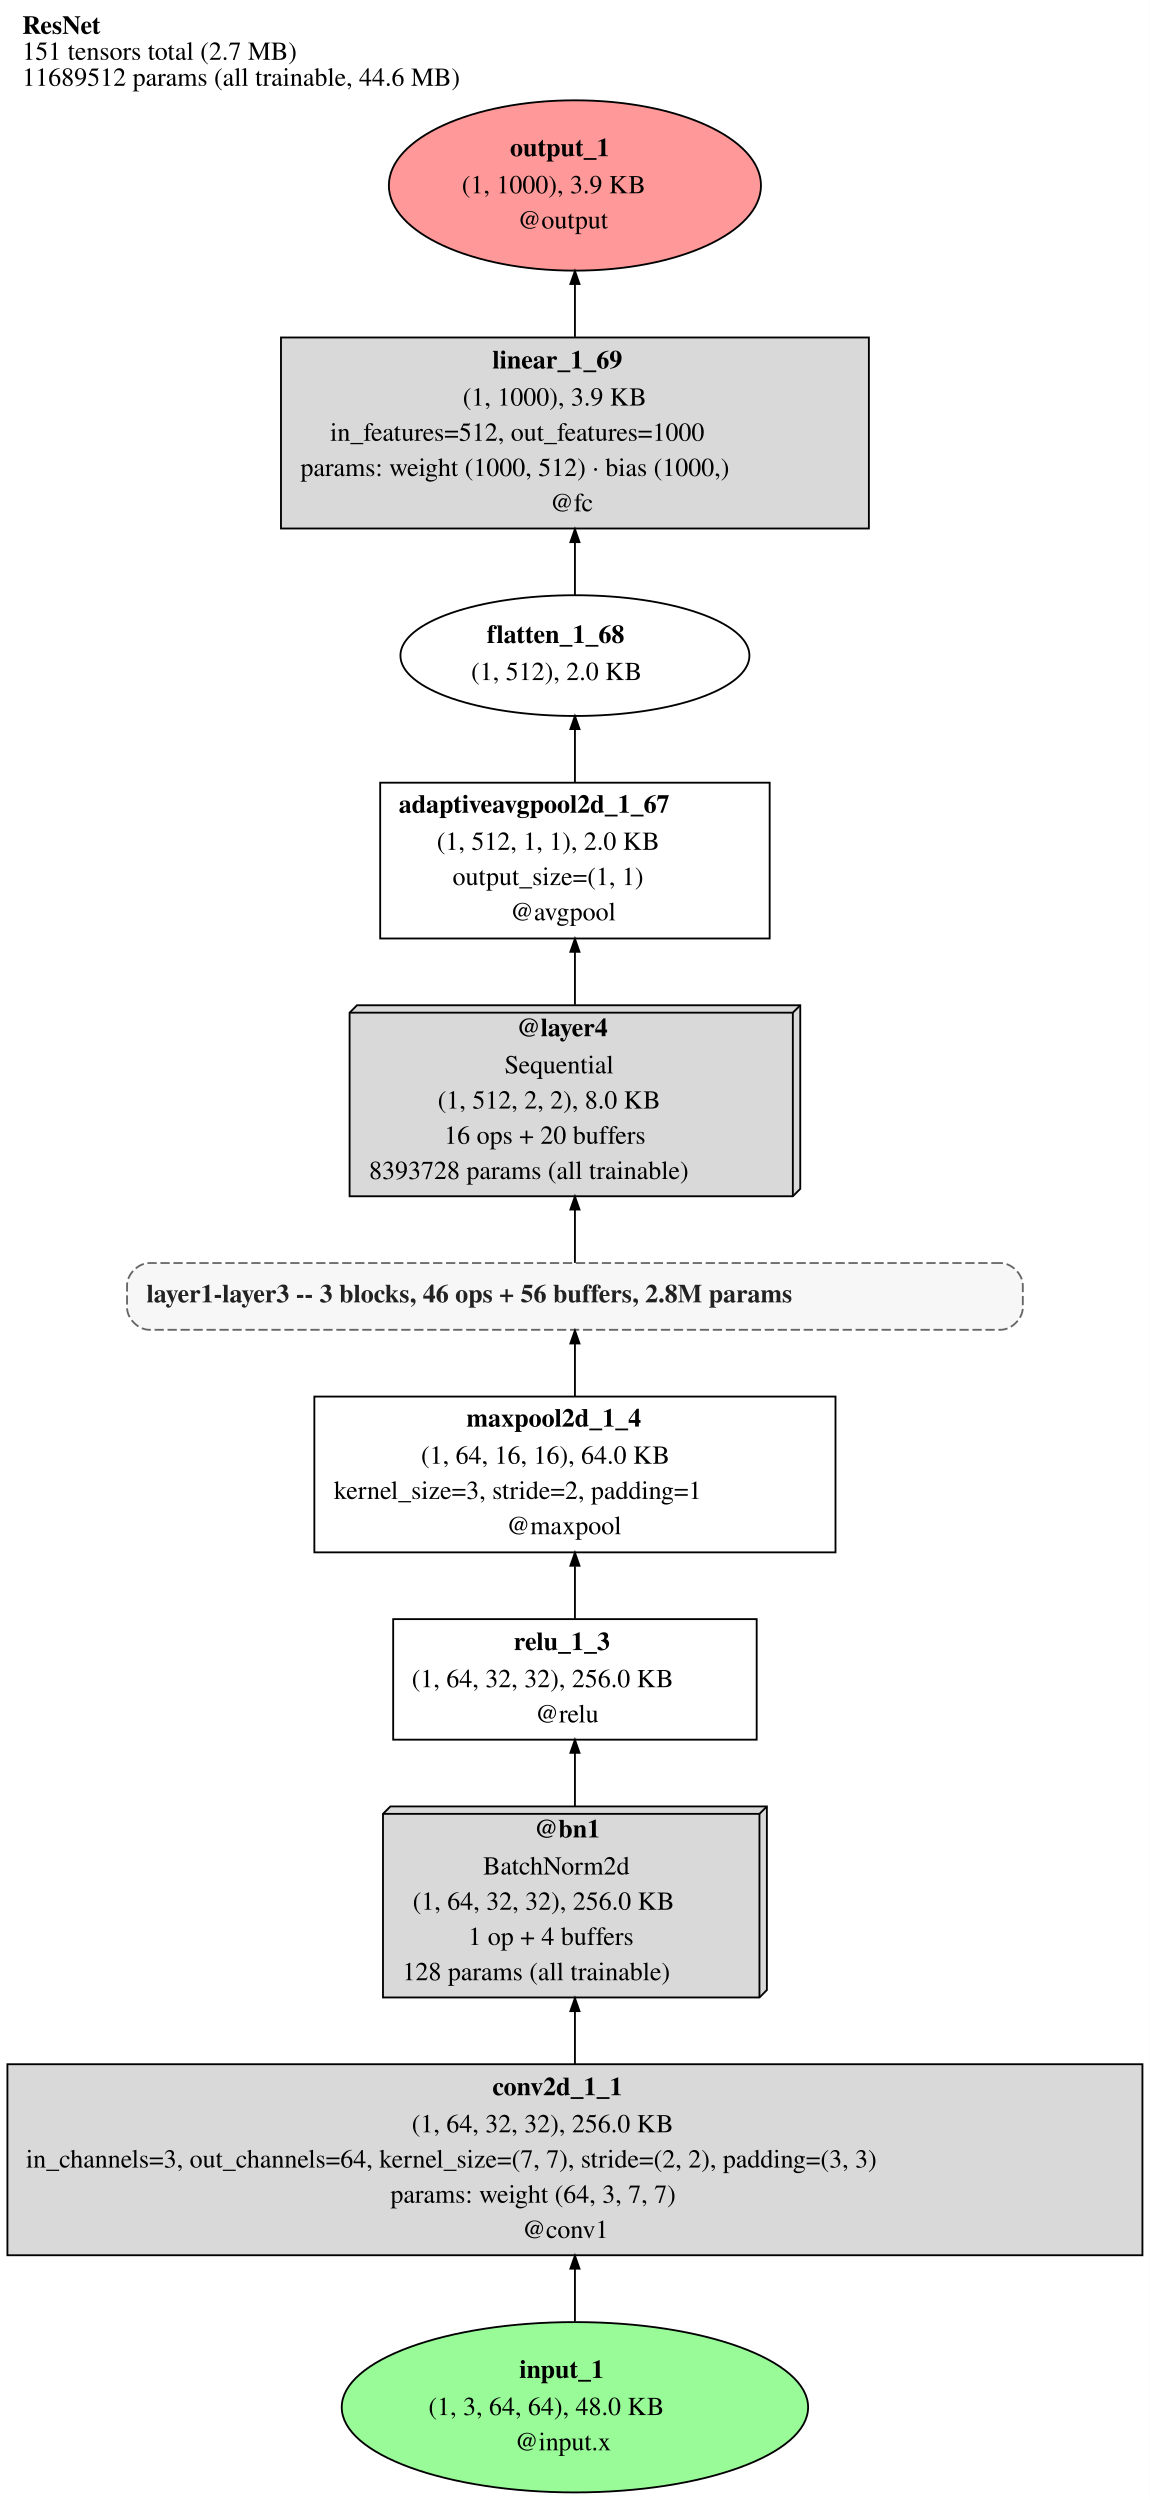
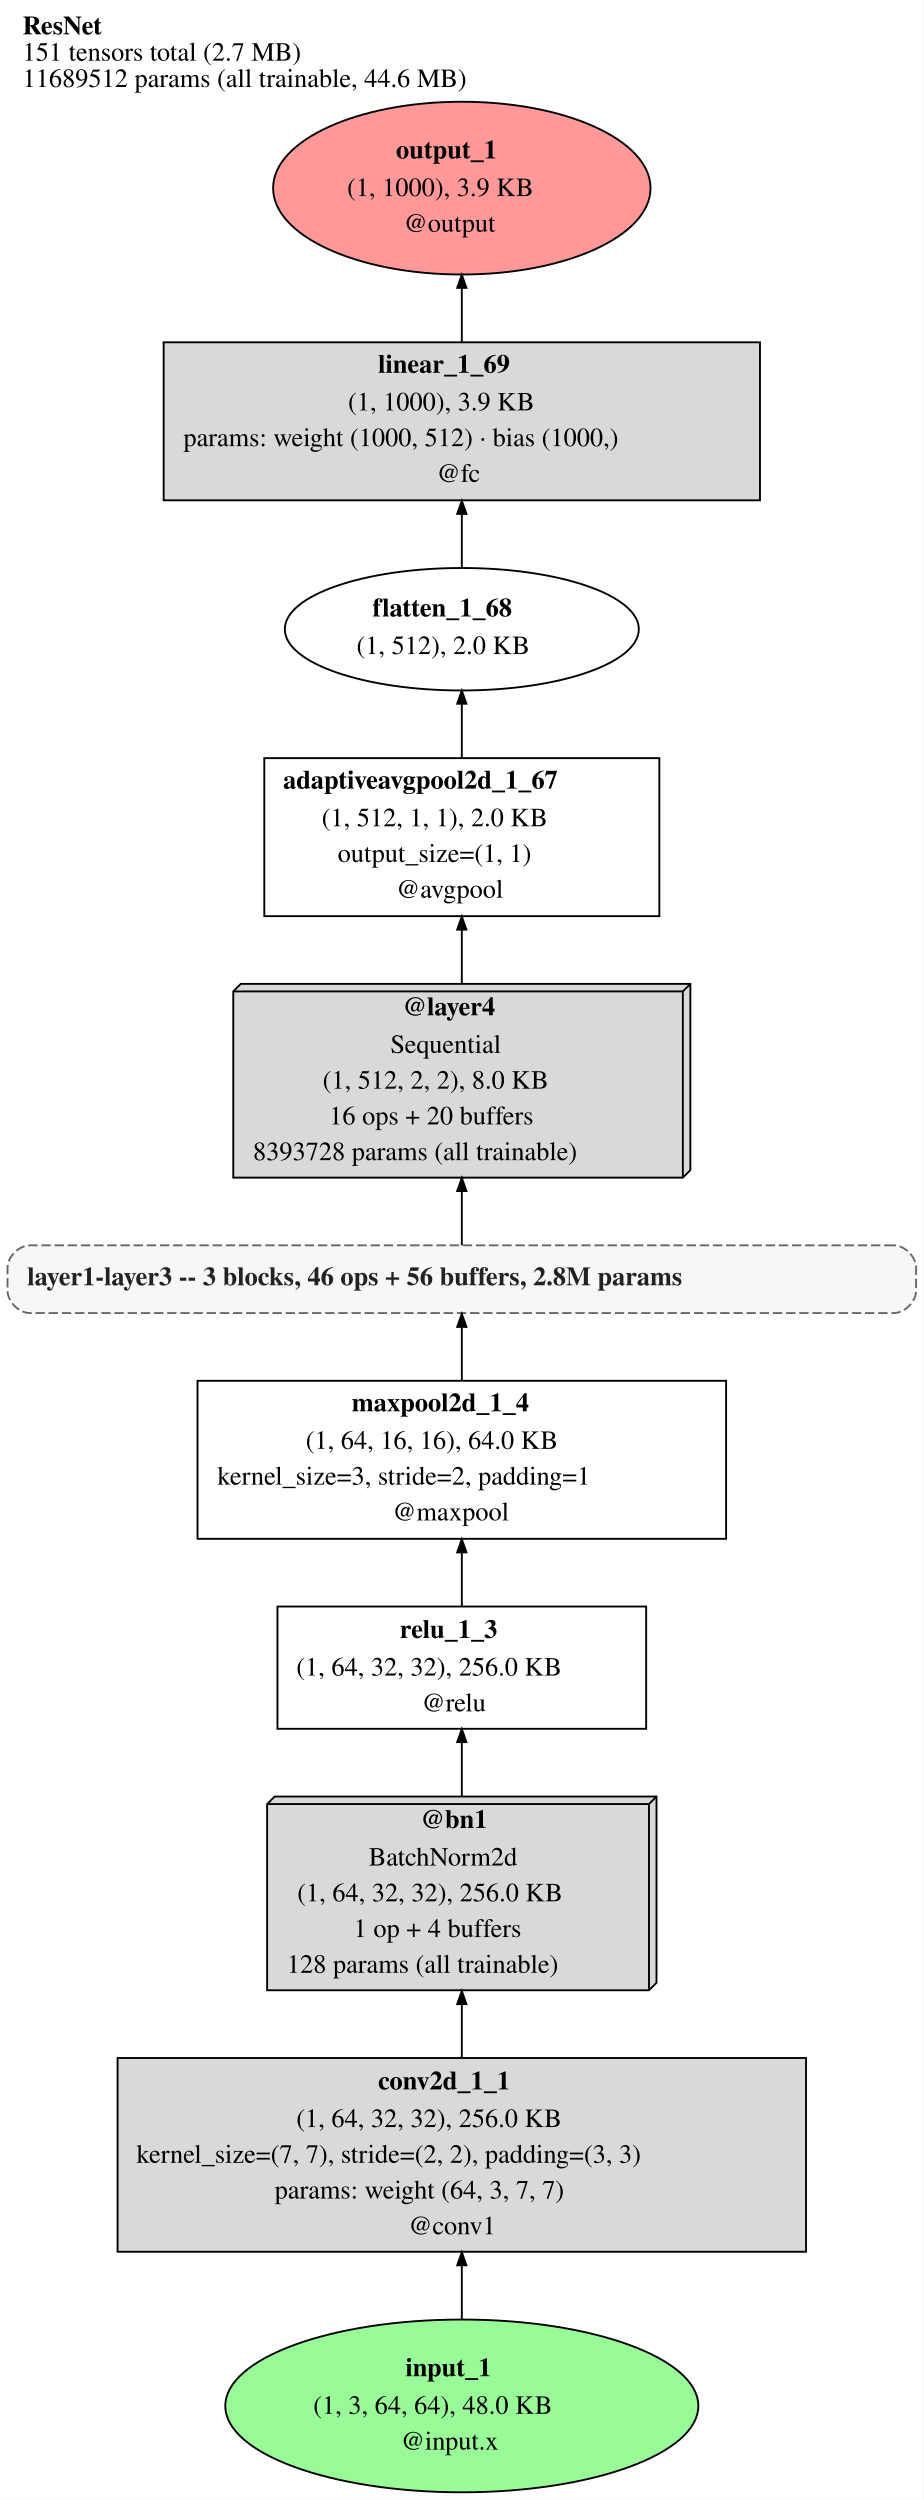
- <svg xmlns="http://www.w3.org/2000/svg" width="620pt" height="1348pt" viewBox="0.00 0.00 620.00 1347.90">
-   <g id="graph0" class="graph" transform="scale(1 1) rotate(0) translate(4 1343.9)">
-     <polygon fill="white" stroke="transparent" points="-4,4 -4,-1343.9 616,-1343.9 616,4 -4,4" />
-     <text text-anchor="start" x="8" y="-1325.7" font-family="Times,serif" font-weight="bold" font-size="14.00">ResNet</text>
-     <text text-anchor="start" x="8" y="-1311.7" font-family="Times,serif" font-size="14.00">151 tensors total (2.7 MB)</text>
-     <text text-anchor="start" x="8" y="-1297.7" font-family="Times,serif" font-size="14.00">11689512 params (all trainable, 44.6 MB)</text>
+ <svg xmlns="http://www.w3.org/2000/svg" width="491pt" height="1329pt" viewBox="0.00 0.00 491.00 1328.90">
+   <g id="graph0" class="graph" transform="scale(1 1) rotate(0) translate(4 1324.9)">
+     <polygon fill="white" stroke="transparent" points="-4,4 -4,-1324.9 487,-1324.9 487,4 -4,4" />
+     <text text-anchor="start" x="8" y="-1306.7" font-family="Times,serif" font-weight="bold" font-size="14.00">ResNet</text>
+     <text text-anchor="start" x="8" y="-1292.7" font-family="Times,serif" font-size="14.00">151 tensors total (2.7 MB)</text>
+     <text text-anchor="start" x="8" y="-1278.7" font-family="Times,serif" font-size="14.00">11689512 params (all trainable, 44.6 MB)</text>
    <g id="node1" class="node">
-       <ellipse fill="#98fb98" stroke="black" cx="306" cy="-45.96" rx="125.73" ry="45.92" />
-       <text text-anchor="start" x="276" y="-61.76" font-family="Times,serif" font-weight="bold" font-size="14.00">input_1</text>
-       <text text-anchor="start" x="227" y="-41.76" font-family="Times,serif" font-size="14.00">(1, 3, 64, 64), 48.0 KB</text>
-       <text text-anchor="start" x="273.5" y="-22.76" font-family="Times,serif" font-size="14.00">@input.x</text>
+       <ellipse fill="#98fb98" stroke="black" cx="241.5" cy="-45.96" rx="125.73" ry="45.92" />
+       <text text-anchor="start" x="211.5" y="-61.76" font-family="Times,serif" font-weight="bold" font-size="14.00">input_1</text>
+       <text text-anchor="start" x="162.5" y="-41.76" font-family="Times,serif" font-size="14.00">(1, 3, 64, 64), 48.0 KB</text>
+       <text text-anchor="start" x="209" y="-22.76" font-family="Times,serif" font-size="14.00">@input.x</text>
    </g>
    <g id="node2" class="node">
-       <polygon fill="#d9d9d9" stroke="black" points="612,-230.92 0,-230.92 0,-127.92 612,-127.92 612,-230.92" />
-       <text text-anchor="start" x="261.5" y="-214.22" font-family="Times,serif" font-weight="bold" font-size="14.00">conv2d_1_1</text>
-       <text text-anchor="start" x="218" y="-194.22" font-family="Times,serif" font-size="14.00">(1, 64, 32, 32), 256.0 KB</text>
-       <text text-anchor="start" x="10" y="-175.22" font-family="Times,serif" font-size="14.00">in_channels=3, out_channels=64, kernel_size=(7, 7), stride=(2, 2), padding=(3, 3)</text>
-       <text text-anchor="start" x="206.5" y="-156.22" font-family="Times,serif" font-size="14.00">params: weight (64, 3, 7, 7)</text>
-       <text text-anchor="start" x="277.5" y="-137.22" font-family="Times,serif" font-size="14.00">@conv1</text>
+       <polygon fill="#d9d9d9" stroke="black" points="424.5,-230.92 58.5,-230.92 58.5,-127.92 424.5,-127.92 424.5,-230.92" />
+       <text text-anchor="start" x="197" y="-214.22" font-family="Times,serif" font-weight="bold" font-size="14.00">conv2d_1_1</text>
+       <text text-anchor="start" x="153.5" y="-194.22" font-family="Times,serif" font-size="14.00">(1, 64, 32, 32), 256.0 KB</text>
+       <text text-anchor="start" x="68.5" y="-175.22" font-family="Times,serif" font-size="14.00">kernel_size=(7, 7), stride=(2, 2), padding=(3, 3)</text>
+       <text text-anchor="start" x="142" y="-156.22" font-family="Times,serif" font-size="14.00">params: weight (64, 3, 7, 7)</text>
+       <text text-anchor="start" x="213" y="-137.22" font-family="Times,serif" font-size="14.00">@conv1</text>
    </g>
    <g id="edge1" class="edge">
-       <path fill="none" stroke="black" d="M306,-92.2C306,-101.32 306,-111.02 306,-120.5" />
-       <polygon fill="black" stroke="black" points="303.55,-120.69 306,-127.69 308.45,-120.69 303.55,-120.69" />
+       <path fill="none" stroke="black" d="M241.5,-92.2C241.5,-101.32 241.5,-111.02 241.5,-120.5" />
+       <polygon fill="black" stroke="black" points="239.05,-120.69 241.5,-127.69 243.95,-120.69 239.05,-120.69" />
    </g>
    <g id="node3" class="node">
-       <polygon fill="#d9d9d9" stroke="black" points="409.5,-369.92 206.5,-369.92 202.5,-365.92 202.5,-266.92 405.5,-266.92 409.5,-270.92 409.5,-369.92" />
-       <polyline fill="none" stroke="black" points="405.5,-365.92 202.5,-365.92 " />
-       <polyline fill="none" stroke="black" points="405.5,-365.92 405.5,-266.92 " />
-       <polyline fill="none" stroke="black" points="405.5,-365.92 409.5,-369.92 " />
-       <text text-anchor="start" x="284" y="-353.22" font-family="Times,serif" font-weight="bold" font-size="14.00">@bn1</text>
-       <text text-anchor="start" x="256.5" y="-333.22" font-family="Times,serif" font-size="14.00">BatchNorm2d</text>
-       <text text-anchor="start" x="218.5" y="-314.22" font-family="Times,serif" font-size="14.00">(1, 64, 32, 32), 256.0 KB</text>
-       <text text-anchor="start" x="248.5" y="-295.22" font-family="Times,serif" font-size="14.00">1 op + 4 buffers</text>
-       <text text-anchor="start" x="213" y="-276.22" font-family="Times,serif" font-size="14.00">128 params (all trainable)</text>
+       <polygon fill="#d9d9d9" stroke="black" points="345,-369.92 142,-369.92 138,-365.92 138,-266.92 341,-266.92 345,-270.92 345,-369.92" />
+       <polyline fill="none" stroke="black" points="341,-365.92 138,-365.92 " />
+       <polyline fill="none" stroke="black" points="341,-365.92 341,-266.92 " />
+       <polyline fill="none" stroke="black" points="341,-365.92 345,-369.92 " />
+       <text text-anchor="start" x="219.5" y="-353.22" font-family="Times,serif" font-weight="bold" font-size="14.00">@bn1</text>
+       <text text-anchor="start" x="192" y="-333.22" font-family="Times,serif" font-size="14.00">BatchNorm2d</text>
+       <text text-anchor="start" x="154" y="-314.22" font-family="Times,serif" font-size="14.00">(1, 64, 32, 32), 256.0 KB</text>
+       <text text-anchor="start" x="184" y="-295.22" font-family="Times,serif" font-size="14.00">1 op + 4 buffers</text>
+       <text text-anchor="start" x="148.5" y="-276.22" font-family="Times,serif" font-size="14.00">128 params (all trainable)</text>
    </g>
    <g id="edge2" class="edge">
-       <path fill="none" stroke="black" d="M306,-231.05C306,-240.28 306,-249.98 306,-259.41" />
-       <polygon fill="black" stroke="black" points="303.55,-259.55 306,-266.55 308.45,-259.55 303.55,-259.55" />
+       <path fill="none" stroke="black" d="M241.5,-231.05C241.5,-240.28 241.5,-249.98 241.5,-259.41" />
+       <polygon fill="black" stroke="black" points="239.05,-259.55 241.5,-266.55 243.95,-259.55 239.05,-259.55" />
    </g>
    <g id="node4" class="node">
-       <polygon fill="white" stroke="black" points="404,-470.92 208,-470.92 208,-405.92 404,-405.92 404,-470.92" />
-       <text text-anchor="start" x="273" y="-454.22" font-family="Times,serif" font-weight="bold" font-size="14.00">relu_1_3</text>
-       <text text-anchor="start" x="218" y="-434.22" font-family="Times,serif" font-size="14.00">(1, 64, 32, 32), 256.0 KB</text>
-       <text text-anchor="start" x="284.5" y="-415.22" font-family="Times,serif" font-size="14.00">@relu</text>
+       <polygon fill="white" stroke="black" points="339.5,-470.92 143.5,-470.92 143.5,-405.92 339.5,-405.92 339.5,-470.92" />
+       <text text-anchor="start" x="208.5" y="-454.22" font-family="Times,serif" font-weight="bold" font-size="14.00">relu_1_3</text>
+       <text text-anchor="start" x="153.5" y="-434.22" font-family="Times,serif" font-size="14.00">(1, 64, 32, 32), 256.0 KB</text>
+       <text text-anchor="start" x="220" y="-415.22" font-family="Times,serif" font-size="14.00">@relu</text>
    </g>
    <g id="edge3" class="edge">
-       <path fill="none" stroke="black" d="M306,-370.15C306,-379.71 306,-389.57 306,-398.69" />
-       <polygon fill="black" stroke="black" points="303.55,-398.83 306,-405.83 308.45,-398.83 303.55,-398.83" />
+       <path fill="none" stroke="black" d="M241.5,-370.15C241.5,-379.71 241.5,-389.57 241.5,-398.69" />
+       <polygon fill="black" stroke="black" points="239.05,-398.83 241.5,-405.83 243.95,-398.83 239.05,-398.83" />
    </g>
    <g id="node5" class="node">
-       <polygon fill="white" stroke="black" points="446.5,-590.92 165.5,-590.92 165.5,-506.92 446.5,-506.92 446.5,-590.92" />
-       <text text-anchor="start" x="247.5" y="-574.72" font-family="Times,serif" font-weight="bold" font-size="14.00">maxpool2d_1_4</text>
-       <text text-anchor="start" x="223" y="-554.72" font-family="Times,serif" font-size="14.00">(1, 64, 16, 16), 64.0 KB</text>
-       <text text-anchor="start" x="176" y="-535.72" font-family="Times,serif" font-size="14.00">kernel_size=3, stride=2, padding=1</text>
-       <text text-anchor="start" x="269" y="-516.72" font-family="Times,serif" font-size="14.00">@maxpool</text>
+       <polygon fill="white" stroke="black" points="382,-590.92 101,-590.92 101,-506.92 382,-506.92 382,-590.92" />
+       <text text-anchor="start" x="183" y="-574.72" font-family="Times,serif" font-weight="bold" font-size="14.00">maxpool2d_1_4</text>
+       <text text-anchor="start" x="158.5" y="-554.72" font-family="Times,serif" font-size="14.00">(1, 64, 16, 16), 64.0 KB</text>
+       <text text-anchor="start" x="111.5" y="-535.72" font-family="Times,serif" font-size="14.00">kernel_size=3, stride=2, padding=1</text>
+       <text text-anchor="start" x="204.5" y="-516.72" font-family="Times,serif" font-size="14.00">@maxpool</text>
    </g>
    <g id="edge4" class="edge">
-       <path fill="none" stroke="black" d="M306,-471.1C306,-479.97 306,-489.82 306,-499.43" />
-       <polygon fill="black" stroke="black" points="303.55,-499.71 306,-506.71 308.45,-499.71 303.55,-499.71" />
+       <path fill="none" stroke="black" d="M241.5,-471.1C241.5,-479.97 241.5,-489.82 241.5,-499.43" />
+       <polygon fill="black" stroke="black" points="239.05,-499.71 241.5,-506.71 243.95,-499.71 239.05,-499.71" />
    </g>
    <g id="node6" class="node">
-       <path fill="#f7f7f7" stroke="#666666" stroke-dasharray="5,2" d="M535.5,-662.92C535.5,-662.92 76.5,-662.92 76.5,-662.92 70.5,-662.92 64.5,-656.92 64.5,-650.92 64.5,-650.92 64.5,-638.92 64.5,-638.92 64.5,-632.92 70.5,-626.92 76.5,-626.92 76.5,-626.92 535.5,-626.92 535.5,-626.92 541.5,-626.92 547.5,-632.92 547.5,-638.92 547.5,-638.92 547.5,-650.92 547.5,-650.92 547.5,-656.92 541.5,-662.92 535.5,-662.92" />
-       <text text-anchor="start" x="75" y="-641.72" font-family="Times,serif" font-weight="bold" font-size="14.00" fill="#222222">layer1-layer3 -- 3 blocks, 46 ops + 56 buffers, 2.8M params</text>
+       <path fill="#f7f7f7" stroke="#666666" stroke-dasharray="5,2" d="M471,-662.92C471,-662.92 12,-662.92 12,-662.92 6,-662.92 0,-656.92 0,-650.92 0,-650.92 0,-638.92 0,-638.92 0,-632.92 6,-626.92 12,-626.92 12,-626.92 471,-626.92 471,-626.92 477,-626.92 483,-632.92 483,-638.92 483,-638.92 483,-650.92 483,-650.92 483,-656.92 477,-662.92 471,-662.92" />
+       <text text-anchor="start" x="10.5" y="-641.72" font-family="Times,serif" font-weight="bold" font-size="14.00" fill="#222222">layer1-layer3 -- 3 blocks, 46 ops + 56 buffers, 2.8M params</text>
    </g>
    <g id="edge5" class="edge">
-       <path fill="none" stroke="black" d="M306,-591.15C306,-600.77 306,-610.71 306,-619.34" />
-       <polygon fill="black" stroke="black" points="303.55,-619.54 306,-626.54 308.45,-619.54 303.55,-619.54" />
+       <path fill="none" stroke="black" d="M241.5,-591.15C241.5,-600.77 241.5,-610.71 241.5,-619.34" />
+       <polygon fill="black" stroke="black" points="239.05,-619.54 241.5,-626.54 243.95,-619.54 239.05,-619.54" />
    </g>
    <g id="node7" class="node">
-       <polygon fill="#d9d9d9" stroke="black" points="427.5,-801.92 188.5,-801.92 184.5,-797.92 184.5,-698.92 423.5,-698.92 427.5,-702.92 427.5,-801.92" />
-       <polyline fill="none" stroke="black" points="423.5,-797.92 184.5,-797.92 " />
-       <polyline fill="none" stroke="black" points="423.5,-797.92 423.5,-698.92 " />
-       <polyline fill="none" stroke="black" points="423.5,-797.92 427.5,-801.92 " />
-       <text text-anchor="start" x="274.5" y="-785.22" font-family="Times,serif" font-weight="bold" font-size="14.00">@layer4</text>
-       <text text-anchor="start" x="268" y="-765.22" font-family="Times,serif" font-size="14.00">Sequential</text>
-       <text text-anchor="start" x="232" y="-746.22" font-family="Times,serif" font-size="14.00">(1, 512, 2, 2), 8.0 KB</text>
-       <text text-anchor="start" x="235.5" y="-727.22" font-family="Times,serif" font-size="14.00">16 ops + 20 buffers</text>
-       <text text-anchor="start" x="195" y="-708.22" font-family="Times,serif" font-size="14.00">8393728 params (all trainable)</text>
+       <polygon fill="#d9d9d9" stroke="black" points="363,-801.92 124,-801.92 120,-797.92 120,-698.92 359,-698.92 363,-702.92 363,-801.92" />
+       <polyline fill="none" stroke="black" points="359,-797.92 120,-797.92 " />
+       <polyline fill="none" stroke="black" points="359,-797.92 359,-698.92 " />
+       <polyline fill="none" stroke="black" points="359,-797.92 363,-801.92 " />
+       <text text-anchor="start" x="210" y="-785.22" font-family="Times,serif" font-weight="bold" font-size="14.00">@layer4</text>
+       <text text-anchor="start" x="203.5" y="-765.22" font-family="Times,serif" font-size="14.00">Sequential</text>
+       <text text-anchor="start" x="167.5" y="-746.22" font-family="Times,serif" font-size="14.00">(1, 512, 2, 2), 8.0 KB</text>
+       <text text-anchor="start" x="171" y="-727.22" font-family="Times,serif" font-size="14.00">16 ops + 20 buffers</text>
+       <text text-anchor="start" x="130.5" y="-708.22" font-family="Times,serif" font-size="14.00">8393728 params (all trainable)</text>
    </g>
    <g id="edge6" class="edge">
-       <path fill="none" stroke="black" d="M306,-663.01C306,-671.04 306,-681.12 306,-691.54" />
-       <polygon fill="black" stroke="black" points="303.55,-691.78 306,-698.78 308.45,-691.78 303.55,-691.78" />
+       <path fill="none" stroke="black" d="M241.5,-663.01C241.5,-671.04 241.5,-681.12 241.5,-691.54" />
+       <polygon fill="black" stroke="black" points="239.05,-691.78 241.5,-698.78 243.95,-691.78 239.05,-691.78" />
    </g>
    <g id="node8" class="node">
-       <polygon fill="white" stroke="black" points="411,-921.92 201,-921.92 201,-837.92 411,-837.92 411,-921.92" />
-       <text text-anchor="start" x="211" y="-905.72" font-family="Times,serif" font-weight="bold" font-size="14.00">adaptiveavgpool2d_1_67</text>
-       <text text-anchor="start" x="231.5" y="-885.72" font-family="Times,serif" font-size="14.00">(1, 512, 1, 1), 2.0 KB</text>
-       <text text-anchor="start" x="240" y="-866.72" font-family="Times,serif" font-size="14.00">output_size=(1, 1)</text>
-       <text text-anchor="start" x="271" y="-847.72" font-family="Times,serif" font-size="14.00">@avgpool</text>
+       <polygon fill="white" stroke="black" points="346.5,-921.92 136.5,-921.92 136.5,-837.92 346.5,-837.92 346.5,-921.92" />
+       <text text-anchor="start" x="146.5" y="-905.72" font-family="Times,serif" font-weight="bold" font-size="14.00">adaptiveavgpool2d_1_67</text>
+       <text text-anchor="start" x="167" y="-885.72" font-family="Times,serif" font-size="14.00">(1, 512, 1, 1), 2.0 KB</text>
+       <text text-anchor="start" x="175.5" y="-866.72" font-family="Times,serif" font-size="14.00">output_size=(1, 1)</text>
+       <text text-anchor="start" x="206.5" y="-847.72" font-family="Times,serif" font-size="14.00">@avgpool</text>
    </g>
    <g id="edge7" class="edge">
-       <path fill="none" stroke="black" d="M306,-802.18C306,-811.59 306,-821.39 306,-830.72" />
-       <polygon fill="black" stroke="black" points="303.55,-830.75 306,-837.75 308.45,-830.75 303.55,-830.75" />
+       <path fill="none" stroke="black" d="M241.5,-802.18C241.5,-811.59 241.5,-821.39 241.5,-830.72" />
+       <polygon fill="black" stroke="black" points="239.05,-830.75 241.5,-837.75 243.95,-830.75 239.05,-830.75" />
    </g>
    <g id="node9" class="node">
-       <ellipse fill="white" stroke="black" cx="306" cy="-990.45" rx="94.09" ry="32.55" />
-       <text text-anchor="start" x="258.5" y="-997.25" font-family="Times,serif" font-weight="bold" font-size="14.00">flatten_1_68</text>
-       <text text-anchor="start" x="250" y="-977.25" font-family="Times,serif" font-size="14.00">(1, 512), 2.0 KB</text>
+       <ellipse fill="white" stroke="black" cx="241.5" cy="-990.45" rx="94.09" ry="32.55" />
+       <text text-anchor="start" x="194" y="-997.25" font-family="Times,serif" font-weight="bold" font-size="14.00">flatten_1_68</text>
+       <text text-anchor="start" x="185.5" y="-977.25" font-family="Times,serif" font-size="14.00">(1, 512), 2.0 KB</text>
    </g>
    <g id="edge8" class="edge">
-       <path fill="none" stroke="black" d="M306,-921.95C306,-931.42 306,-941.47 306,-950.83" />
-       <polygon fill="black" stroke="black" points="303.55,-950.84 306,-957.84 308.45,-950.84 303.55,-950.84" />
+       <path fill="none" stroke="black" d="M241.5,-921.95C241.5,-931.42 241.5,-941.47 241.5,-950.83" />
+       <polygon fill="black" stroke="black" points="239.05,-950.84 241.5,-957.84 243.95,-950.84 239.05,-950.84" />
    </g>
    <g id="node10" class="node">
-       <polygon fill="#d9d9d9" stroke="black" points="464.5,-1161.98 147.5,-1161.98 147.5,-1058.98 464.5,-1058.98 464.5,-1161.98" />
-       <text text-anchor="start" x="261.5" y="-1145.28" font-family="Times,serif" font-weight="bold" font-size="14.00">linear_1_69</text>
-       <text text-anchor="start" x="245.5" y="-1125.28" font-family="Times,serif" font-size="14.00">(1, 1000), 3.9 KB</text>
-       <text text-anchor="start" x="174" y="-1106.28" font-family="Times,serif" font-size="14.00">in_features=512, out_features=1000</text>
-       <text text-anchor="start" x="158" y="-1087.28" font-family="Times,serif" font-size="14.00">params: weight (1000, 512) · bias (1000,)</text>
-       <text text-anchor="start" x="292.5" y="-1068.28" font-family="Times,serif" font-size="14.00">@fc</text>
+       <polygon fill="#d9d9d9" stroke="black" points="400,-1142.98 83,-1142.98 83,-1058.98 400,-1058.98 400,-1142.98" />
+       <text text-anchor="start" x="197" y="-1126.78" font-family="Times,serif" font-weight="bold" font-size="14.00">linear_1_69</text>
+       <text text-anchor="start" x="181" y="-1106.78" font-family="Times,serif" font-size="14.00">(1, 1000), 3.9 KB</text>
+       <text text-anchor="start" x="93.5" y="-1087.78" font-family="Times,serif" font-size="14.00">params: weight (1000, 512) · bias (1000,)</text>
+       <text text-anchor="start" x="228" y="-1068.78" font-family="Times,serif" font-size="14.00">@fc</text>
    </g>
    <g id="edge9" class="edge">
-       <path fill="none" stroke="black" d="M306,-1023.08C306,-1031.87 306,-1041.7 306,-1051.5" />
-       <polygon fill="black" stroke="black" points="303.55,-1051.61 306,-1058.61 308.45,-1051.61 303.55,-1051.61" />
+       <path fill="none" stroke="black" d="M241.5,-1023.13C241.5,-1032.01 241.5,-1041.86 241.5,-1051.47" />
+       <polygon fill="black" stroke="black" points="239.05,-1051.76 241.5,-1058.76 243.95,-1051.76 239.05,-1051.76" />
    </g>
    <g id="node11" class="node">
-       <ellipse fill="#ff9999" stroke="black" cx="306" cy="-1243.94" rx="100.32" ry="45.92" />
-       <text text-anchor="start" x="271" y="-1259.74" font-family="Times,serif" font-weight="bold" font-size="14.00">output_1</text>
-       <text text-anchor="start" x="245" y="-1239.74" font-family="Times,serif" font-size="14.00">(1, 1000), 3.9 KB</text>
-       <text text-anchor="start" x="275" y="-1220.74" font-family="Times,serif" font-size="14.00">@output</text>
+       <ellipse fill="#ff9999" stroke="black" cx="241.5" cy="-1224.94" rx="100.32" ry="45.92" />
+       <text text-anchor="start" x="206.5" y="-1240.74" font-family="Times,serif" font-weight="bold" font-size="14.00">output_1</text>
+       <text text-anchor="start" x="180.5" y="-1220.74" font-family="Times,serif" font-size="14.00">(1, 1000), 3.9 KB</text>
+       <text text-anchor="start" x="210.5" y="-1201.74" font-family="Times,serif" font-size="14.00">@output</text>
    </g>
    <g id="edge10" class="edge">
-       <path fill="none" stroke="black" d="M306,-1162.3C306,-1171.63 306,-1181.38 306,-1190.75" />
-       <polygon fill="black" stroke="black" points="303.55,-1190.82 306,-1197.82 308.45,-1190.82 303.55,-1190.82" />
+       <path fill="none" stroke="black" d="M241.5,-1143.27C241.5,-1152.41 241.5,-1162.21 241.5,-1171.72" />
+       <polygon fill="black" stroke="black" points="239.05,-1171.93 241.5,-1178.93 243.95,-1171.93 239.05,-1171.93" />
    </g>
  </g>
</svg>
